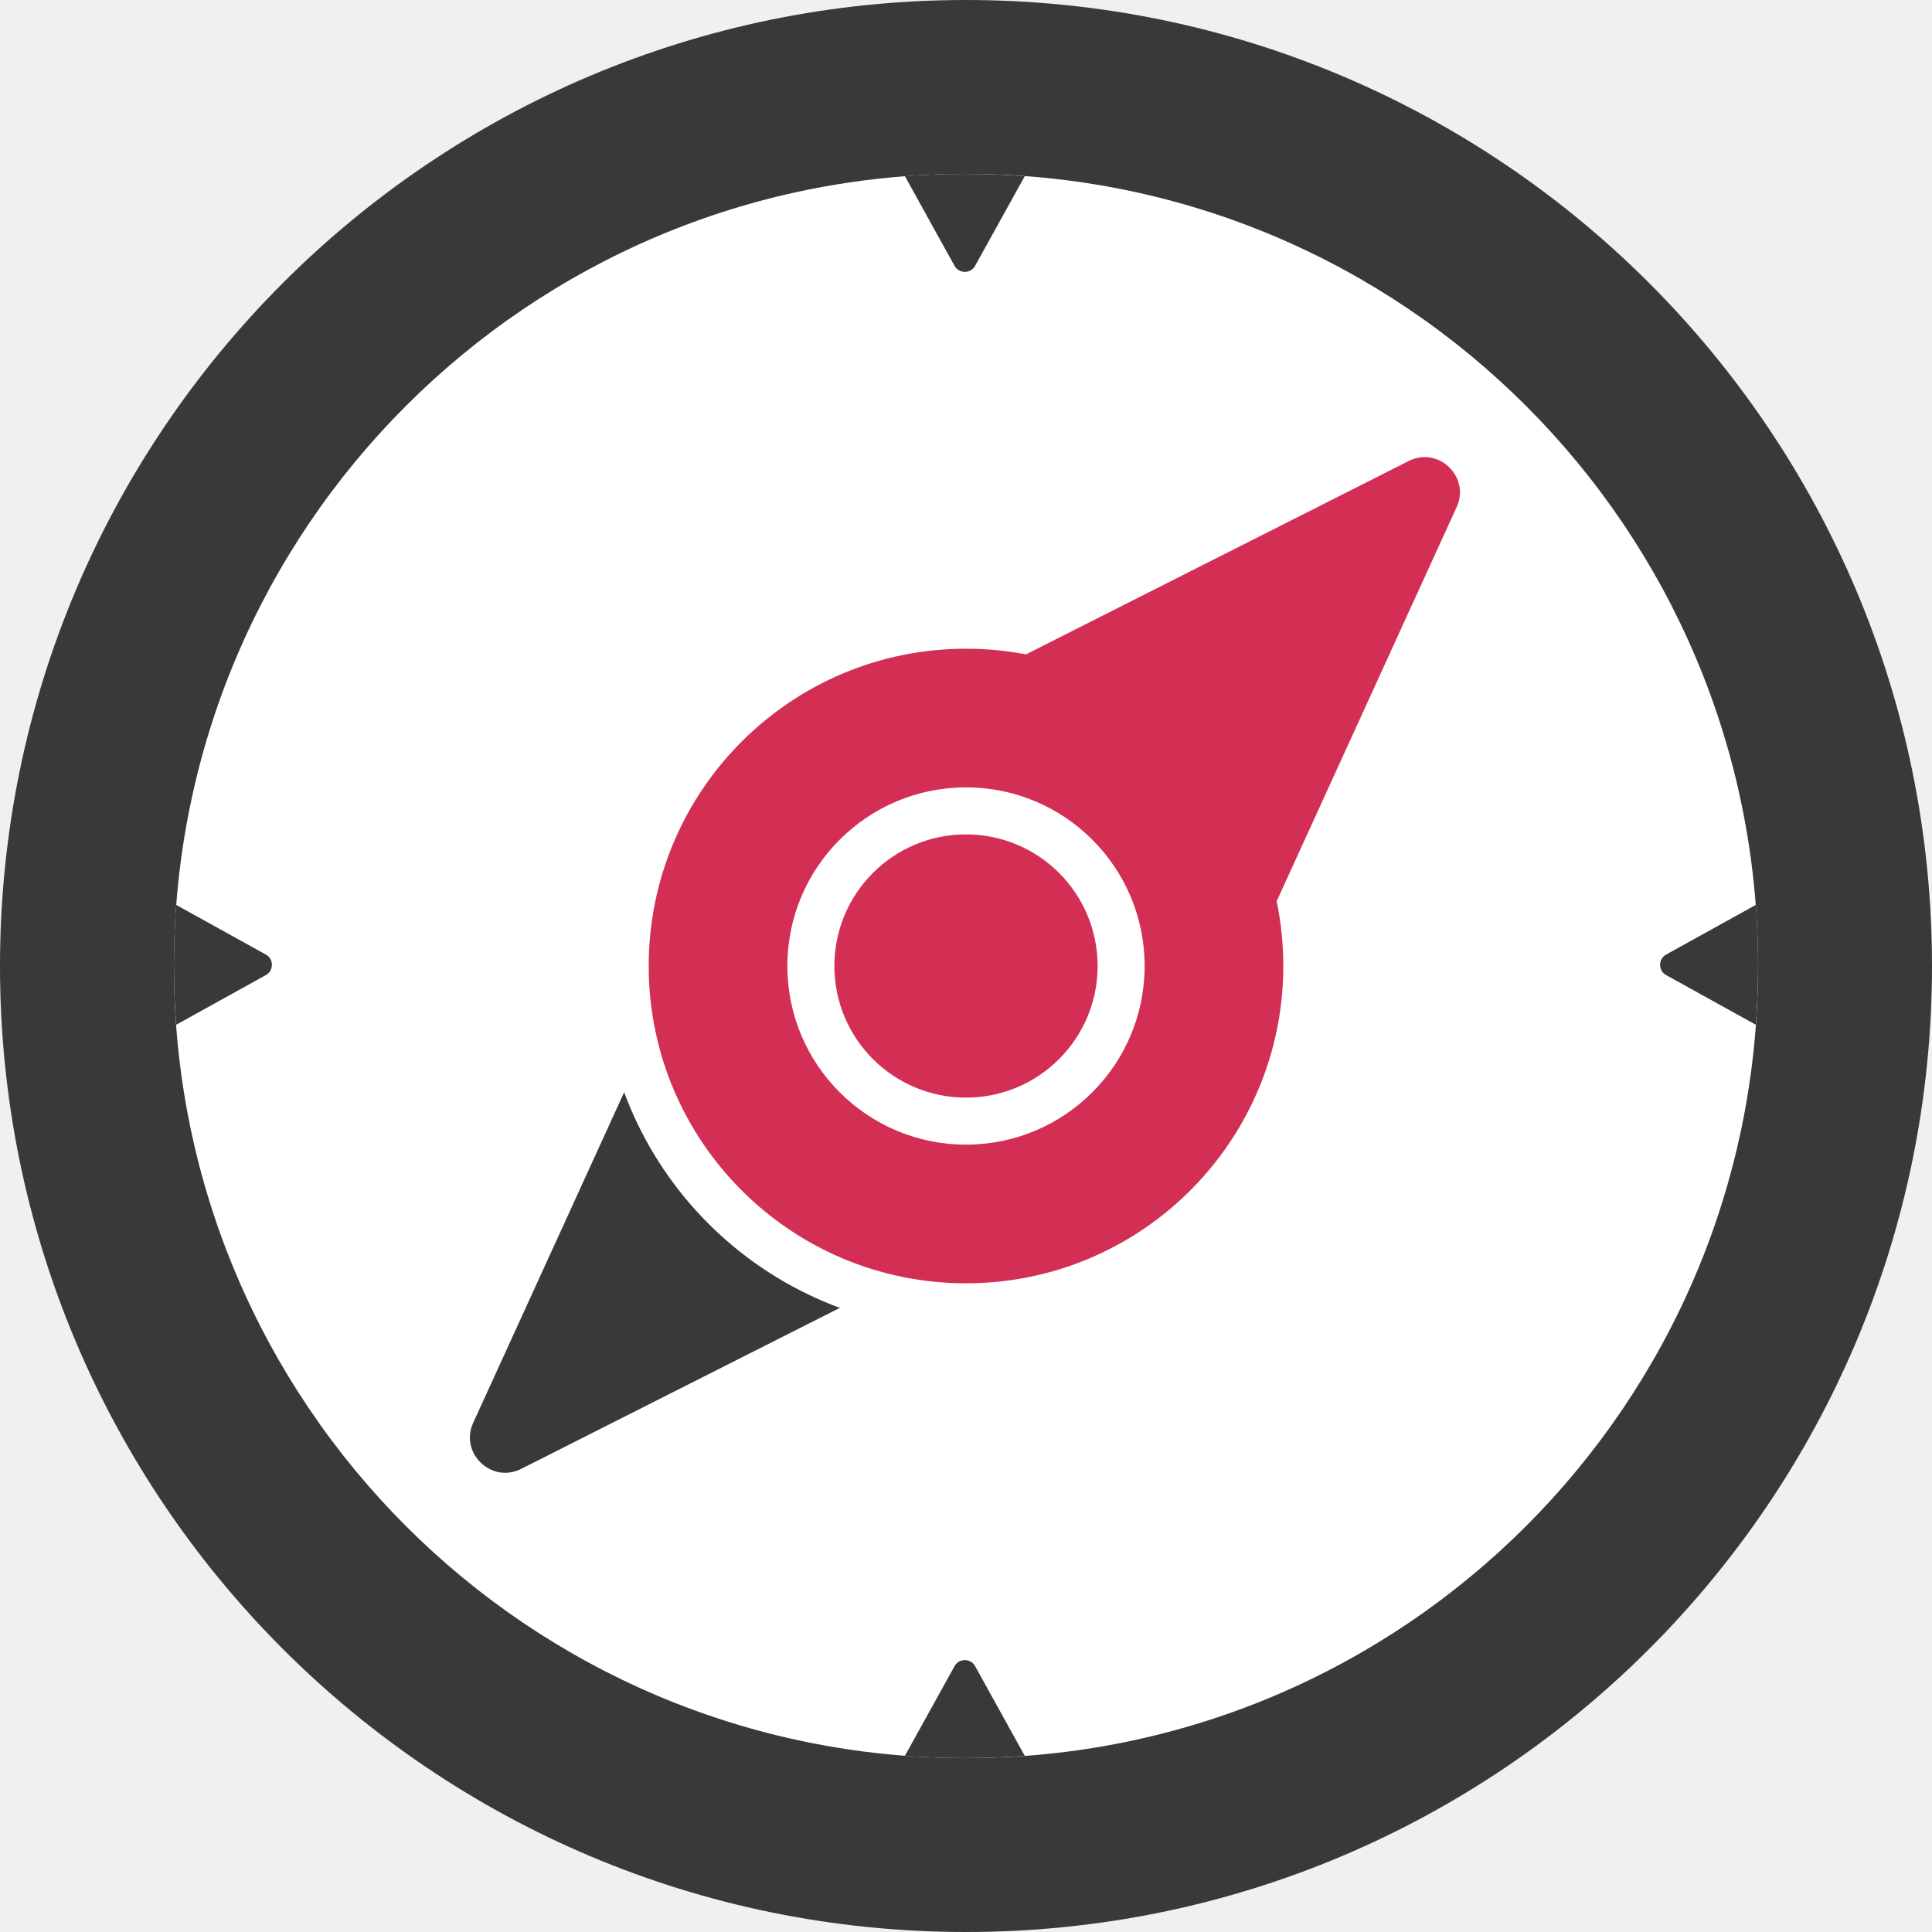
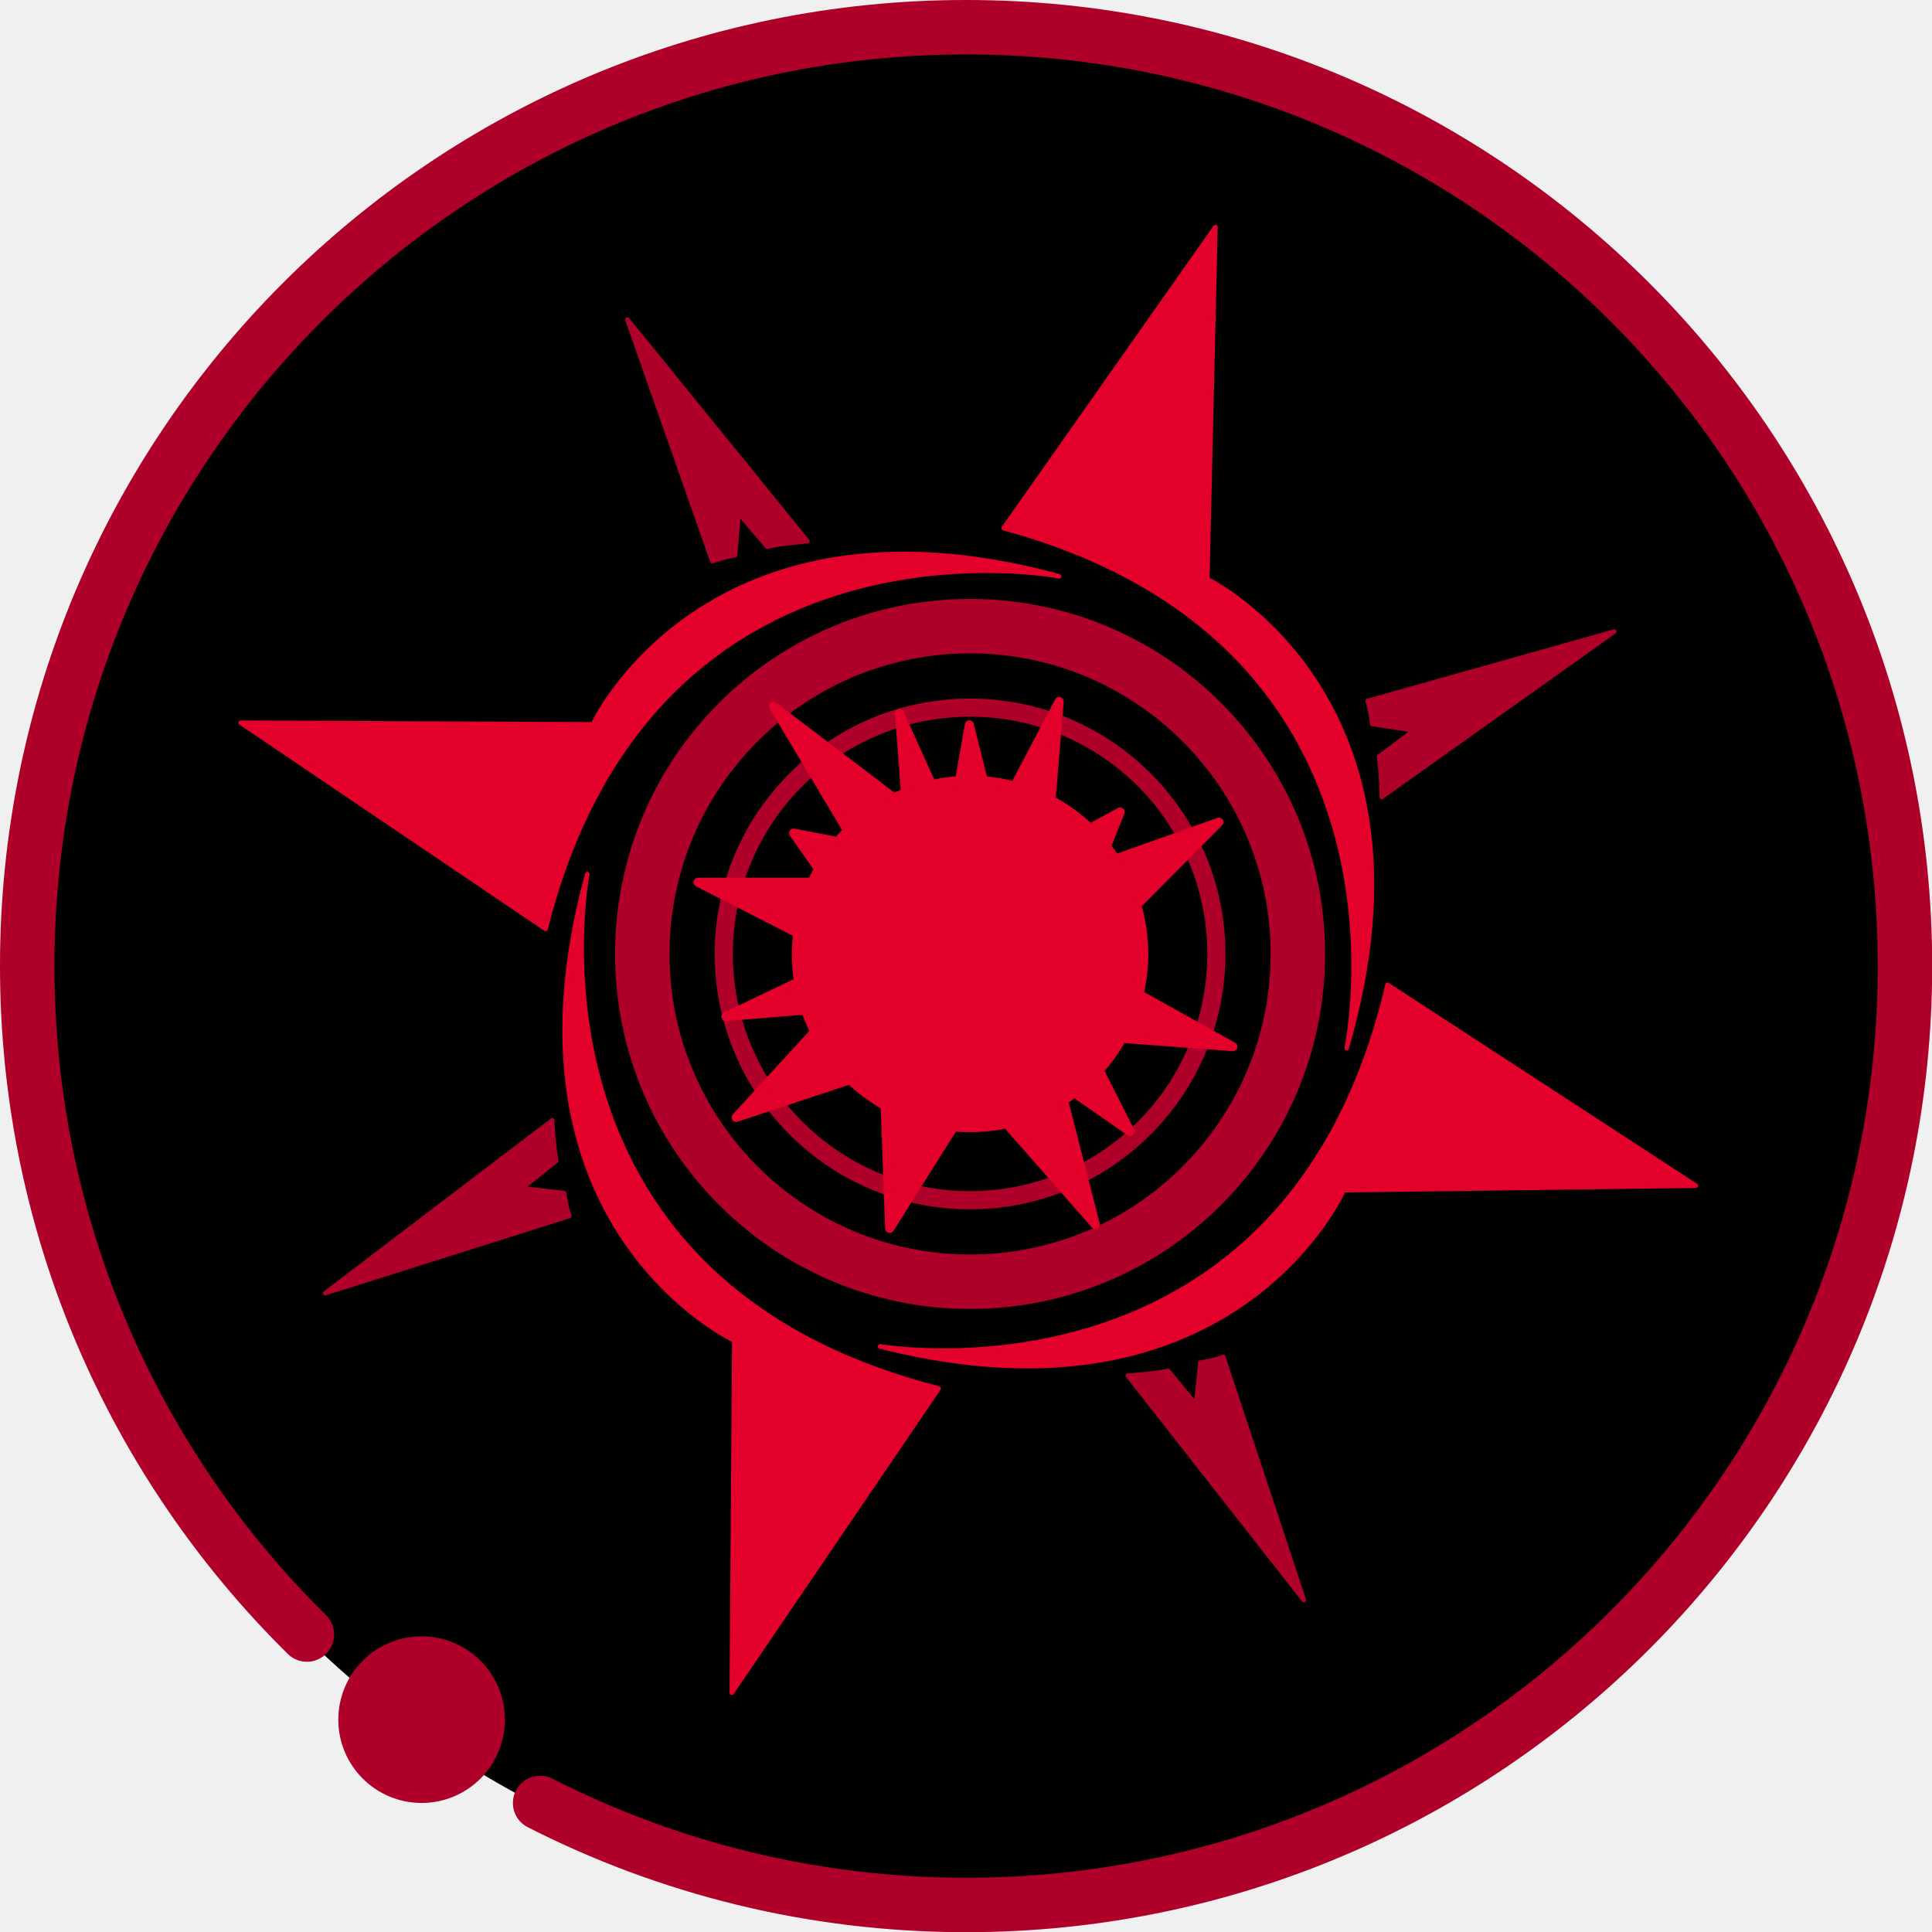
- <svg xmlns="http://www.w3.org/2000/svg" width="512" height="512" viewBox="0 0 512 512" fill="none">
-   <g clip-path="url(#clip0_2087_2037)">
-     <path d="M256 512C397.385 512 512 397.385 512 256C512 114.615 397.385 0 256 0C114.615 0 0 114.615 0 256C0 397.385 114.615 512 256 512Z" fill="#393939" />
-     <path d="M256 465.908C371.929 465.908 465.908 371.929 465.908 256C465.908 140.072 371.929 46.093 256 46.093C140.071 46.093 46.093 140.072 46.093 256C46.093 371.929 140.071 465.908 256 465.908Z" fill="white" />
-     <path d="M255.689 46.093C250.345 46.093 245.049 46.292 239.805 46.685L252.964 70.448C254.15 72.588 257.228 72.588 258.413 70.448L271.572 46.685C266.329 46.292 261.032 46.093 255.689 46.093Z" fill="#393939" />
-     <path d="M46.093 255.689C46.093 261.032 46.292 266.329 46.684 271.572L70.447 258.413C72.588 257.228 72.588 254.15 70.447 252.964L46.684 239.806C46.292 245.049 46.093 250.345 46.093 255.689Z" fill="#393939" />
-     <path d="M255.689 465.908C261.032 465.908 266.329 465.708 271.572 465.316L258.413 441.553C257.228 439.412 254.15 439.412 252.964 441.553L239.805 465.316C245.049 465.708 250.345 465.908 255.689 465.908Z" fill="#393939" />
-     <path d="M465.908 255.689C465.908 250.345 465.708 245.049 465.316 239.806L441.553 252.964C439.412 254.15 439.412 257.228 441.553 258.413L465.316 271.572C465.708 266.329 465.908 261.032 465.908 255.689Z" fill="#393939" />
-     <path d="M173.578 271.572L125.408 377.045C121.739 385.079 130.237 393.248 138.12 389.265L239.864 337.858L173.578 271.572Z" fill="#393939" />
-     <path d="M256 346.316C305.88 346.316 346.316 305.88 346.316 256C346.316 206.12 305.88 165.684 256 165.684C206.12 165.684 165.684 206.12 165.684 256C165.684 305.88 206.12 346.316 256 346.316Z" fill="#D32F55" />
-     <path d="M340.088 256C340.088 209.56 302.44 171.912 256 171.912C209.56 171.912 171.912 209.56 171.912 256C171.912 302.44 209.56 340.088 256 340.088C302.44 340.088 340.088 302.44 340.088 256ZM352.545 256C352.545 309.32 309.32 352.545 256 352.545C202.68 352.545 159.455 309.32 159.455 256C159.455 202.68 202.68 159.455 256 159.455C309.32 159.455 352.545 202.68 352.545 256Z" fill="white" />
-     <path d="M256 297.11C278.704 297.11 297.11 278.704 297.11 256C297.11 233.296 278.704 214.891 256 214.891C233.296 214.891 214.891 233.296 214.891 256C214.891 278.704 233.296 297.11 256 297.11Z" fill="#D32F55" />
-     <path d="M290.881 256C290.881 236.736 275.264 221.12 256 221.12C236.736 221.12 221.119 236.736 221.119 256C221.119 275.264 236.736 290.881 256 290.881C275.264 290.881 290.881 275.264 290.881 256ZM303.338 256C303.338 282.144 282.144 303.339 256 303.339C229.856 303.339 208.662 282.144 208.662 256C208.662 229.856 229.856 208.662 256 208.662C282.144 208.662 303.338 229.856 303.338 256Z" fill="white" />
-     <path d="M337.858 239.864L386.027 134.391C389.697 126.357 381.199 118.187 373.315 122.17L271.572 173.578L337.858 239.864Z" fill="#D32F55" />
+ <svg xmlns="http://www.w3.org/2000/svg" id="_レイヤー_2" data-name="レイヤー 2" viewBox="0 0 106.45 106.45">
+   <defs>
+     <style>
+       .cls-1 {
+         stroke-width: 2px;
+       }
+ 
+       .cls-1, .cls-2, .cls-3, .cls-4, .cls-5, .cls-6 {
+         stroke-linecap: round;
+         stroke-linejoin: round;
+       }
+ 
+       .cls-1, .cls-3, .cls-4, .cls-5 {
+         stroke: #ae0028;
+       }
+ 
+       .cls-1, .cls-4 {
+         fill: #ae0028;
+       }
+ 
+       .cls-2 {
+         stroke-width: .5px;
+       }
+ 
+       .cls-2, .cls-6 {
+         fill: #e3002a;
+         stroke: #e3002a;
+       }
+ 
+       .cls-3, .cls-5 {
+         fill: none;
+       }
+ 
+       .cls-4, .cls-6 {
+         stroke-width: .25px;
+       }
+ 
+       .cls-5 {
+         stroke-width: 3px;
+       }
+     </style>
+   </defs>
+   <g id="_レイヤー_2-2" data-name="レイヤー 2">
+     <circle cx="53.23" cy="53.23" r="51.88" />
+     <path class="cls-6" d="M32.36,48.16s-4.34,22.3,19.36,28.34l-11.4,16.77.14-19.41s-13.43-6.25-8.1-25.7Z" />
+     <path class="cls-6" d="M58.35,31.75s-22.32-4.28-28.29,19.43l-16.8-11.36,19.41.09s6.22-13.44,25.68-8.16Z" />
+     <path class="cls-6" d="M74.2,57.75s4.7-22.23-18.9-28.65l11.67-16.59-.45,19.4s13.32,6.47,7.68,25.83Z" />
+     <path class="cls-6" d="M48.5,74.18s22.39,3.89,27.95-19.92l16.99,11.07-19.41.25s-5.98,13.55-25.54,8.61Z" />
+     <path class="cls-5" d="M16.91,90.06C7.4,80.68,1.5,67.64,1.5,53.23,1.5,24.66,24.66,1.5,53.23,1.5s51.73,23.16,51.73,51.73-23.16,51.73-51.73,51.73c-8.45,0-16.42-2.03-23.47-5.62" />
+     <circle class="cls-1" cx="23.23" cy="94.75" r="3.59" />
+     <circle class="cls-5" cx="53.45" cy="52.56" r="18.06" />
+     <circle class="cls-3" cx="53.45" cy="52.56" r="13.57" />
+     <path class="cls-2" d="M43.95,51.42c-.04.37-.07.75-.07,1.14,0,.53.04,1.04.12,1.54l-4,1.91,4.39-.36c.14.41.31.81.5,1.2l-4.33,4.72,6.28-2.08c.58.55,1.23,1.03,1.93,1.43l.25,6.76,3.52-5.59c.3.03.6.04.91.04.69,0,1.37-.07,2.02-.21l4.88,5.55-1.75-6.84c.21-.13.4-.27.6-.42l3.07,2.14-1.71-3.38c.48-.54.91-1.13,1.26-1.76l6.11.46-5.17-2.88c.17-.71.26-1.46.26-2.22,0-.94-.14-1.85-.39-2.71l4.53-4.56-5.7,2.03c-.16-.24-.33-.47-.5-.7l.76-1.89-1.66.9c-.64-.61-1.36-1.13-2.15-1.55l.45-5.44-2.45,4.66c-.56-.15-1.14-.25-1.73-.29l-.77-3.08-.54,3.07c-.53.03-1.04.11-1.54.22l-1.77-3.91.33,4.36c-.22.09-.43.18-.64.28l-6.62-5.03,4.08,6.84c-.19.19-.38.39-.55.6l-2.43-.47,1.38,1.98c-.13.24-.26.48-.37.73h-6.28s5.5,2.81,5.5,2.81Z" />
+     <path class="cls-4" d="M62.14,75.8s1.48-.1,2.22-.27l1.54,1.87.24-2.32s.61-.08,1.26-.31l4.44,13.39-9.7-12.37Z" />
+     <path class="cls-4" d="M30.42,61.73s.08,1.48.23,2.23l-1.89,1.51,2.32.27s.07.62.29,1.26l-13.45,4.25,12.51-9.52Z" />
+     <path class="cls-4" d="M44.49,29.82s-1.48.12-2.22.3l-1.57-1.85-.2,2.32s-.61.09-1.25.33l-4.68-13.31,9.91,12.2Z" />
+     <path class="cls-4" d="M76.14,43.92s-.03-1.48-.16-2.23l1.94-1.45-2.31-.35s-.06-.62-.25-1.27l13.58-3.82-12.81,9.11Z" />
  </g>
-   <defs>
-     <clipPath id="clip0_2087_2037">
-       <rect width="512" height="512" fill="white" />
-     </clipPath>
-   </defs>
</svg>
